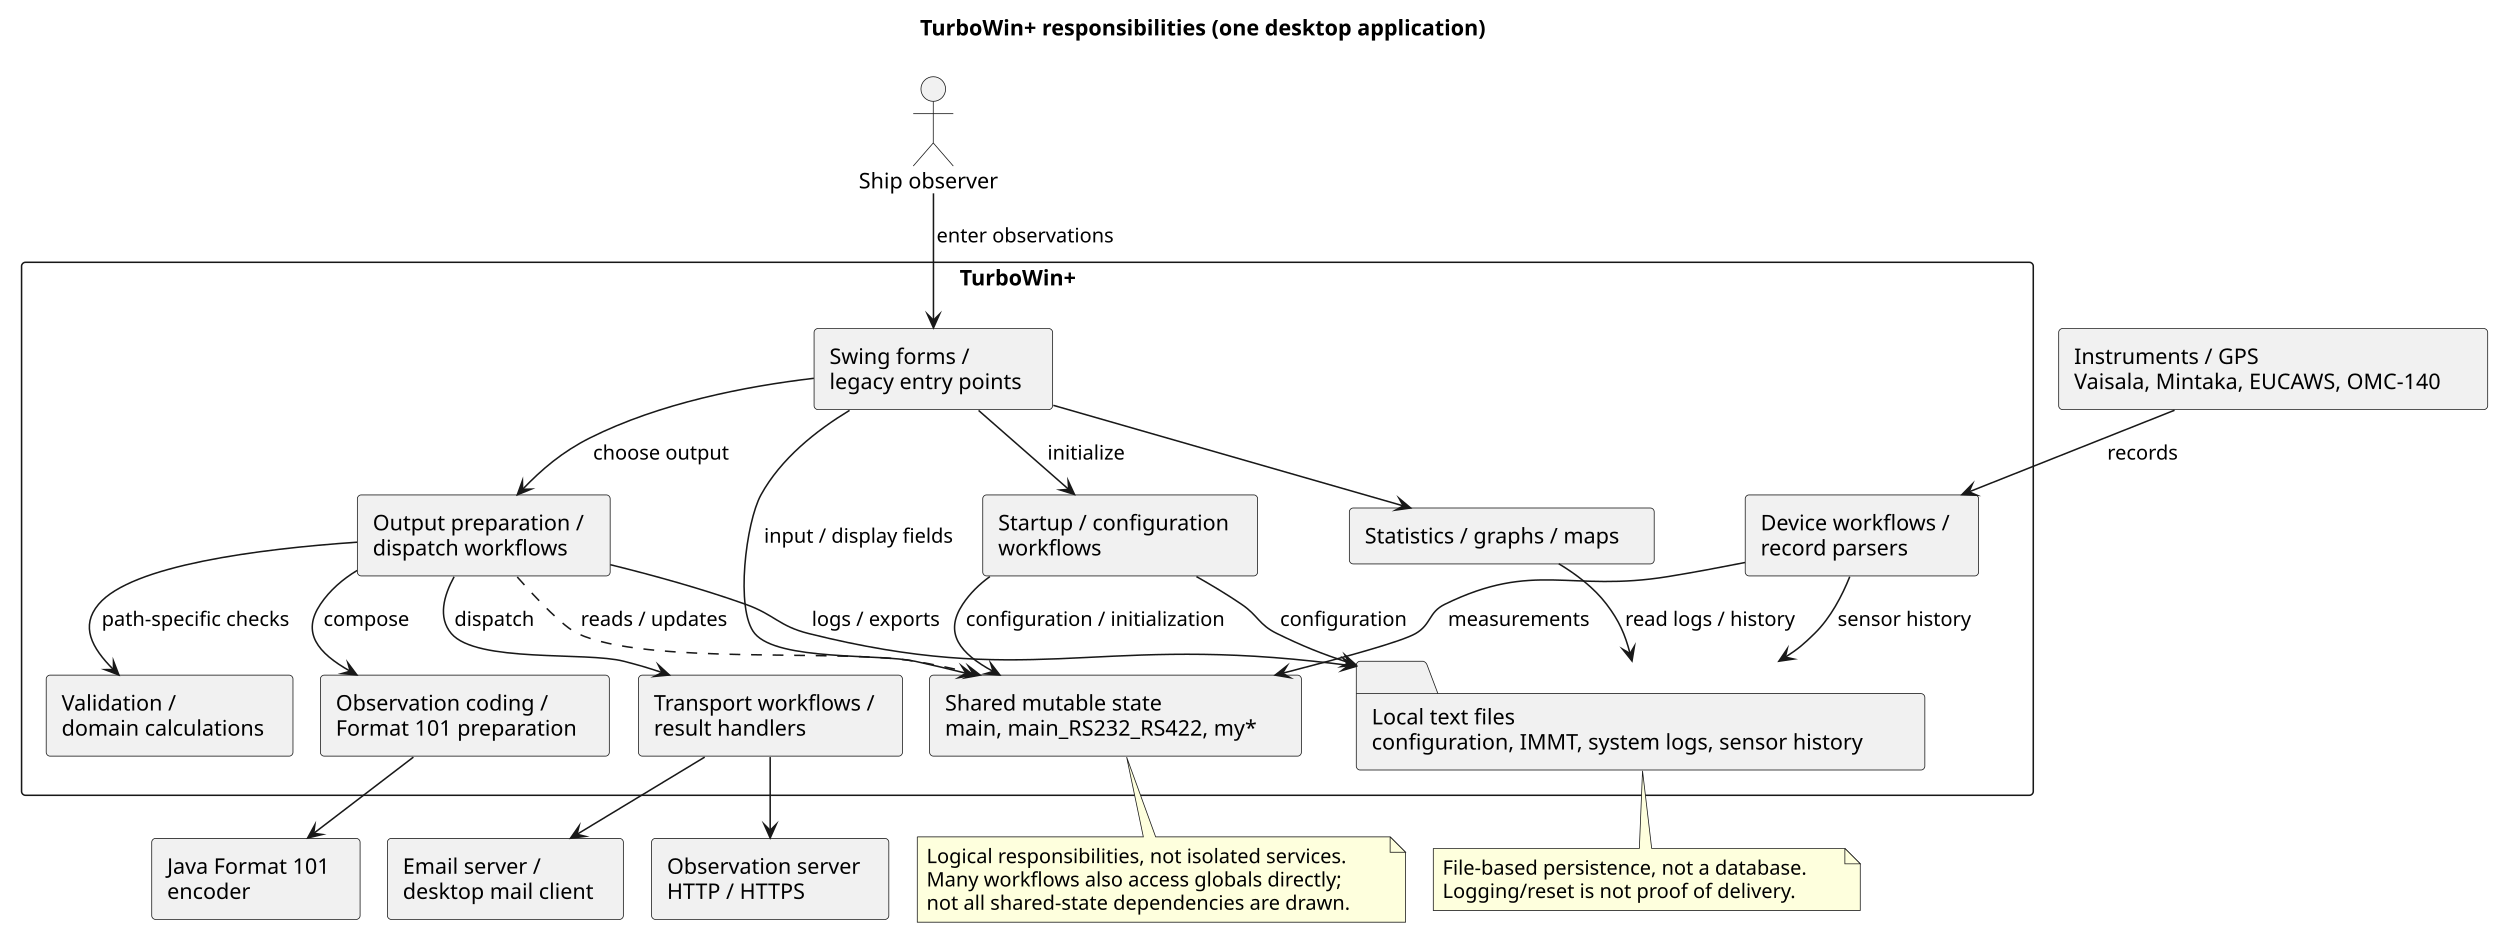
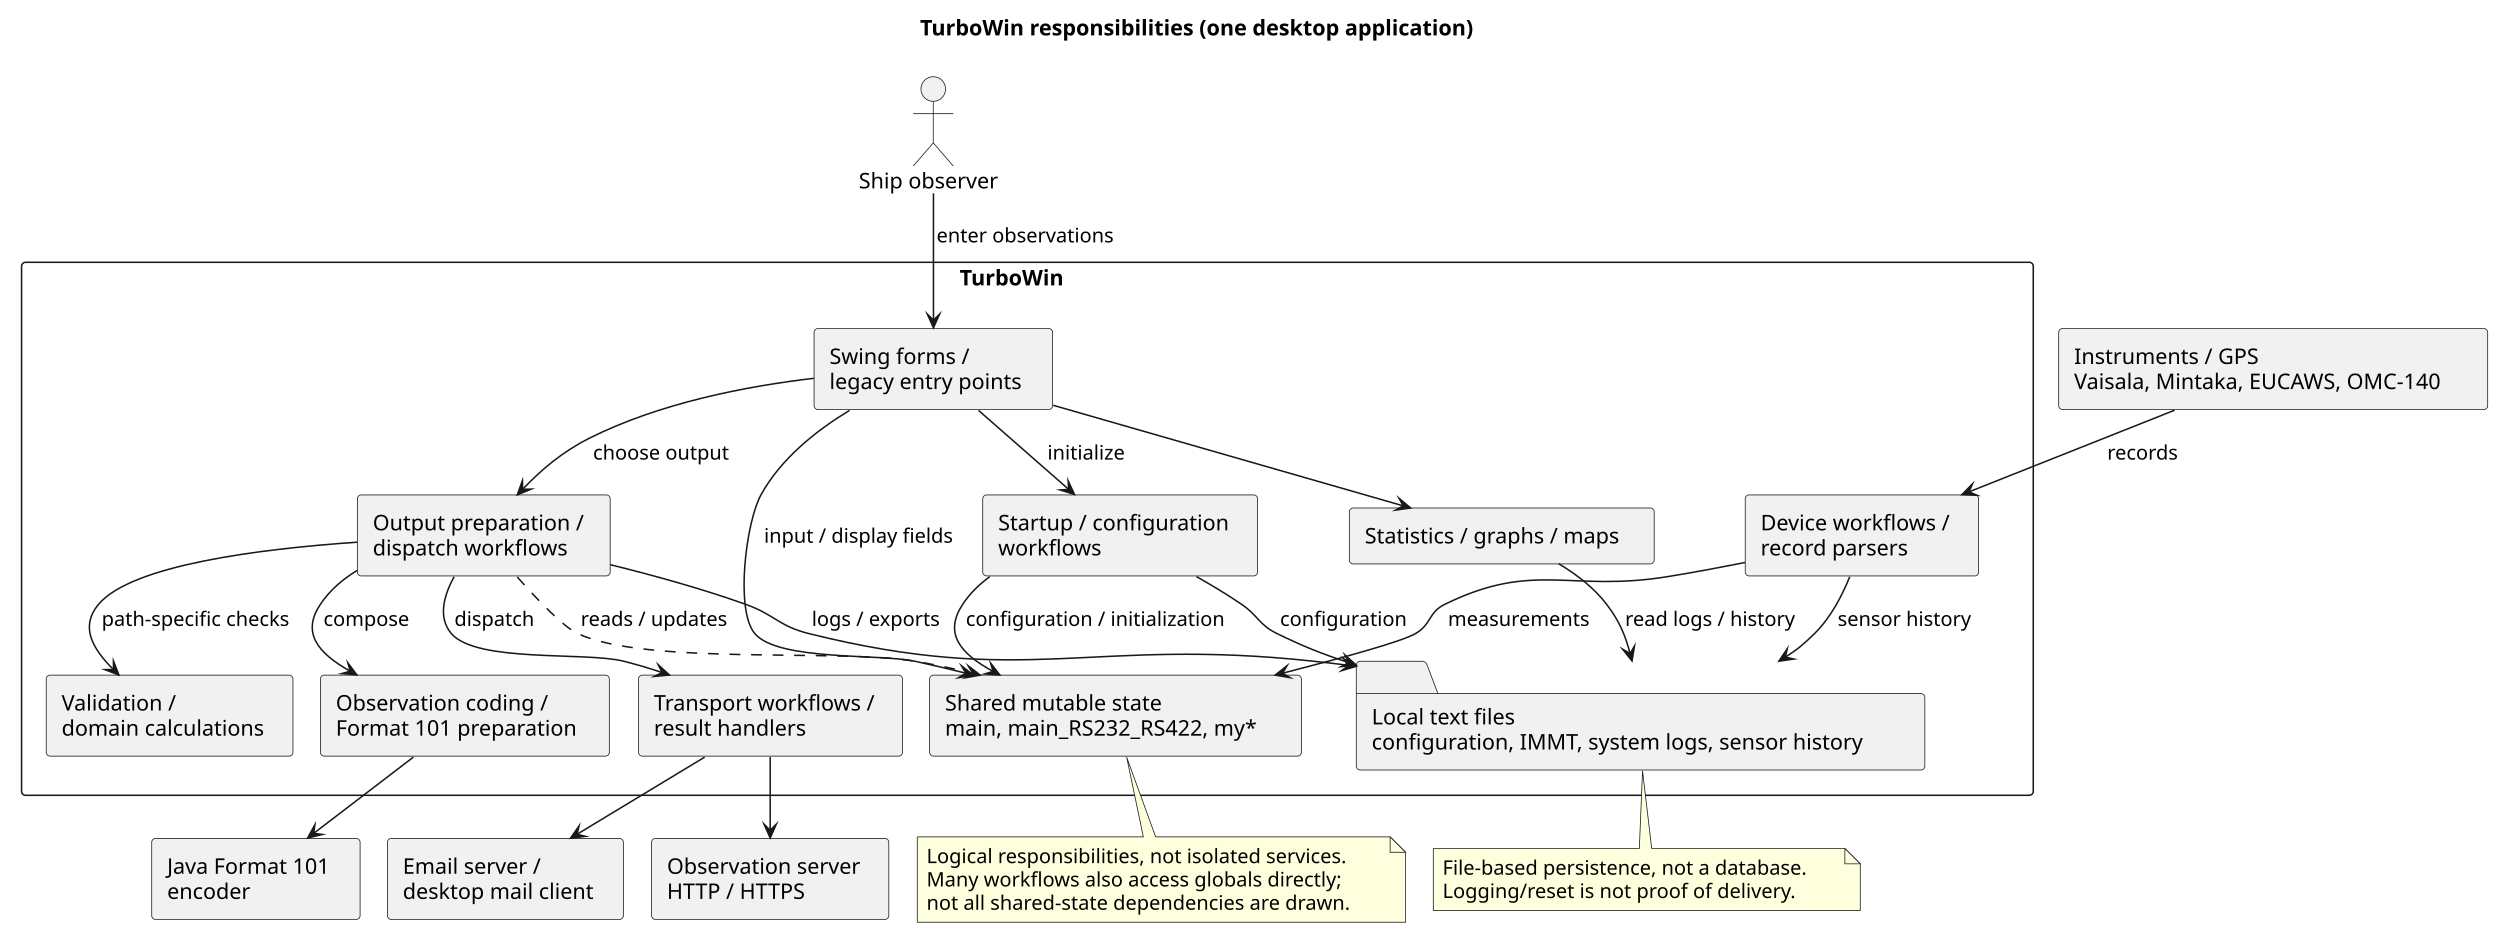
<svg xmlns="http://www.w3.org/2000/svg" version="1.1" data-diagram-type="DESCRIPTION" style="width:1623px;height:614px;background:#FFFFFF;" width="1623px" height="614px" viewBox="0 0 1623 614" zoomAndPan="magnify" preserveAspectRatio="none" contentStyleType="text/css">
  <defs />
  <g font-family="sans-serif" lengthAdjust="spacing">
    <g class="title" data-source-line="4">
-       <text x="597.259" y="22.995" fill="#000" font-size="14" textLength="421.982" font-weight="700">TurboWin+ responsibilities (one desktop application)</text>
+       <text x="597.259" y="22.995" fill="#000" font-size="14" textLength="421.982" font-weight="700">TurboWin responsibilities (one desktop application)</text>
    </g>
    <g class="cluster" data-qualified-name="TurboWin" id="ent0006" data-source-line="12">
      <rect x="14" y="170.297" width="1306" height="346" fill="none" style="stroke:#181818;stroke-width:1;" rx="2.5" ry="2.5" />
-       <text x="623" y="185.292" fill="#000" font-size="14" textLength="87.999" font-weight="700">TurboWin+</text>
+       <text x="623" y="185.292" fill="#000" font-size="14" textLength="87.999" font-weight="700">TurboWin</text>
    </g>
    <g class="entity" data-qualified-name="Observer" id="ent0001" data-source-line="6">
      <ellipse cx="605.878" cy="57.797" rx="8" ry="8" fill="#F1F1F1" style="stroke:#181818;stroke-width:0.5;" />
      <path d="M605.878,65.797 L605.878,92.797 M592.878,73.797 L618.878,73.797 M605.878,92.797 L592.878,107.797 M605.878,92.797 L618.878,107.797" style="stroke:#181818;stroke-width:0.5;" fill="none" />
      <text x="557.5" y="122.292" fill="#000" font-size="14" textLength="96.756">Ship observer</text>
    </g>
    <g class="entity" data-qualified-name="Sensors" id="ent0002" data-source-line="7">
      <rect x="1336.5" y="213.297" width="278.508" height="52.594" fill="#F1F1F1" style="stroke:#181818;stroke-width:0.5;" rx="2.5" ry="2.5" />
      <text x="1346.5" y="236.292" fill="#000" font-size="14" textLength="126.116">Instruments / GPS</text>
      <text x="1346.5" y="252.589" fill="#000" font-size="14" textLength="258.508">Vaisala, Mintaka, EUCAWS, OMC-140</text>
    </g>
    <g class="entity" data-qualified-name="Email" id="ent0003" data-source-line="8">
      <rect x="251.5" y="544.297" width="153.191" height="52.594" fill="#F1F1F1" style="stroke:#181818;stroke-width:0.5;" rx="2.5" ry="2.5" />
      <text x="261.5" y="567.292" fill="#000" font-size="14" textLength="96.776">Email server /</text>
      <text x="261.5" y="583.589" fill="#000" font-size="14" textLength="133.191">desktop mail client</text>
    </g>
    <g class="entity" data-qualified-name="HTTP" id="ent0004" data-source-line="9">
      <rect x="423" y="544.297" width="154.019" height="52.594" fill="#F1F1F1" style="stroke:#181818;stroke-width:0.5;" rx="2.5" ry="2.5" />
      <text x="433" y="567.292" fill="#000" font-size="14" textLength="134.019">Observation server</text>
      <text x="433" y="583.589" fill="#000" font-size="14" textLength="94.65">HTTP / HTTPS</text>
    </g>
    <g class="entity" data-qualified-name="Format101" id="ent0005" data-source-line="10">
      <rect x="98.5" y="544.297" width="135.274" height="52.594" fill="#F1F1F1" style="stroke:#181818;stroke-width:0.5;" rx="2.5" ry="2.5" />
      <text x="108.5" y="567.292" fill="#000" font-size="14" textLength="115.274">Java Format 101</text>
      <text x="108.5" y="583.589" fill="#000" font-size="14" textLength="57.005">encoder</text>
    </g>
    <g class="entity" data-qualified-name="GMN36" id="ent0037" data-source-line="46">
      <path d="M595.5,543.297 L595.5,598.695 A0,0 0 0 0 595.5,598.695 L912.472,598.695 A0,0 0 0 0 912.472,598.695 L912.472,553.297 L902.472,543.297 L750.251,543.297 L731.416,491.505 L742.251,543.297 L595.5,543.297 A0,0 0 0 0 595.5,543.297" style="stroke:#181818;stroke-width:0.5;" fill="#FEFFDD" />
      <path d="M902.472,543.297 L902.472,553.297 L912.472,553.297 L902.472,543.297" style="stroke:#181818;stroke-width:0.5;" fill="#FEFFDD" />
      <text x="601.5" y="560.364" fill="#000" font-size="13" textLength="293.985">Logical responsibilities, not isolated services.</text>
      <text x="601.5" y="575.497" fill="#000" font-size="13" textLength="290.45">Many workflows also access globals directly;</text>
      <text x="601.5" y="590.629" fill="#000" font-size="13" textLength="295.972">not all shared-state dependencies are drawn.</text>
    </g>
    <g class="entity" data-qualified-name="GMN39" id="ent0040" data-source-line="52">
      <path d="M930.5,550.797 L930.5,591.063 A0,0 0 0 0 930.5,591.063 L1207.685,591.063 A0,0 0 0 0 1207.685,591.063 L1207.685,560.797 L1197.685,550.797 L1072.268,550.797 L1066.332,500.427 L1064.268,550.797 L930.5,550.797 A0,0 0 0 0 930.5,550.797" style="stroke:#181818;stroke-width:0.5;" fill="#FEFFDD" />
      <path d="M1197.685,550.797 L1197.685,560.797 L1207.685,560.797 L1197.685,550.797" style="stroke:#181818;stroke-width:0.5;" fill="#FEFFDD" />
      <text x="936.5" y="567.864" fill="#000" font-size="13" textLength="256.185">File-based persistence, not a database.</text>
      <text x="936.5" y="582.997" fill="#000" font-size="13" textLength="244.677">Logging/reset is not proof of delivery.</text>
    </g>
    <g class="entity" data-qualified-name="TurboWin.UI" id="ent0007" data-source-line="13">
      <rect x="528.5" y="213.297" width="154.866" height="52.594" fill="#F1F1F1" style="stroke:#181818;stroke-width:0.5;" rx="2.5" ry="2.5" />
      <text x="538.5" y="236.292" fill="#000" font-size="14" textLength="95.785">Swing forms /</text>
      <text x="538.5" y="252.589" fill="#000" font-size="14" textLength="134.866">legacy entry points</text>
    </g>
    <g class="entity" data-qualified-name="TurboWin.Startup" id="ent0008" data-source-line="14">
      <rect x="638" y="321.297" width="178.443" height="52.594" fill="#F1F1F1" style="stroke:#181818;stroke-width:0.5;" rx="2.5" ry="2.5" />
      <text x="648" y="344.292" fill="#000" font-size="14" textLength="158.443">Startup / configuration</text>
      <text x="648" y="360.589" fill="#000" font-size="14" textLength="70.007">workflows</text>
    </g>
    <g class="entity" data-qualified-name="TurboWin.Acquisition" id="ent0009" data-source-line="15">
      <rect x="1133" y="321.297" width="151.503" height="52.594" fill="#F1F1F1" style="stroke:#181818;stroke-width:0.5;" rx="2.5" ry="2.5" />
      <text x="1143" y="344.292" fill="#000" font-size="14" textLength="131.503">Device workflows /</text>
      <text x="1143" y="360.589" fill="#000" font-size="14" textLength="101.903">record parsers</text>
    </g>
    <g class="entity" data-qualified-name="TurboWin.State" id="ent0010" data-source-line="16">
      <rect x="603.5" y="438.297" width="241.354" height="52.594" fill="#F1F1F1" style="stroke:#181818;stroke-width:0.5;" rx="2.5" ry="2.5" />
      <text x="613.5" y="461.292" fill="#000" font-size="14" textLength="151.929">Shared mutable state</text>
      <text x="613.5" y="477.589" fill="#000" font-size="14" textLength="221.354">main, main_RS232_RS422, my*</text>
    </g>
    <g class="entity" data-qualified-name="TurboWin.Output" id="ent0011" data-source-line="17">
      <rect x="232" y="321.297" width="164.122" height="52.594" fill="#F1F1F1" style="stroke:#181818;stroke-width:0.5;" rx="2.5" ry="2.5" />
      <text x="242" y="344.292" fill="#000" font-size="14" textLength="144.122">Output preparation /</text>
      <text x="242" y="360.589" fill="#000" font-size="14" textLength="134.053">dispatch workflows</text>
    </g>
    <g class="entity" data-qualified-name="TurboWin.Validation" id="ent0012" data-source-line="18">
      <rect x="30" y="438.297" width="160.198" height="52.594" fill="#F1F1F1" style="stroke:#181818;stroke-width:0.5;" rx="2.5" ry="2.5" />
      <text x="40" y="461.292" fill="#000" font-size="14" textLength="79.386">Validation /</text>
      <text x="40" y="477.589" fill="#000" font-size="14" textLength="140.198">domain calculations</text>
    </g>
    <g class="entity" data-qualified-name="TurboWin.Coding" id="ent0013" data-source-line="19">
      <rect x="208" y="438.297" width="187.576" height="52.594" fill="#F1F1F1" style="stroke:#181818;stroke-width:0.5;" rx="2.5" ry="2.5" />
      <text x="218" y="461.292" fill="#000" font-size="14" textLength="145.667">Observation coding /</text>
      <text x="218" y="477.589" fill="#000" font-size="14" textLength="167.576">Format 101 preparation</text>
    </g>
    <g class="entity" data-qualified-name="TurboWin.Transport" id="ent0014" data-source-line="20">
      <rect x="414.5" y="438.297" width="171.375" height="52.594" fill="#F1F1F1" style="stroke:#181818;stroke-width:0.5;" rx="2.5" ry="2.5" />
      <text x="424.5" y="461.292" fill="#000" font-size="14" textLength="151.375">Transport workflows /</text>
      <text x="424.5" y="477.589" fill="#000" font-size="14" textLength="105.13">result handlers</text>
    </g>
    <g class="entity" data-qualified-name="TurboWin.Views" id="ent0015" data-source-line="21">
      <rect x="876" y="329.797" width="197.905" height="36.297" fill="#F1F1F1" style="stroke:#181818;stroke-width:0.5;" rx="2.5" ry="2.5" />
      <text x="886" y="352.792" fill="#000" font-size="14" textLength="177.905">Statistics / graphs / maps</text>
    </g>
    <g class="entity" data-qualified-name="TurboWin.Files" id="ent0016" data-source-line="22">
      <path d="M883,429.297 L924,429.297 A3.75,3.75 0 0 1 926.5,431.797 L933.5,450.297 L1247.104,450.297 A2.5,2.5 0 0 1 1249.604,452.797 L1249.604,497.391 A2.5,2.5 0 0 1 1247.104,499.891 L883,499.891 A2.5,2.5 0 0 1 880.5,497.391 L880.5,431.797 A2.5,2.5 0 0 1 883,429.297" style="stroke:#181818;stroke-width:0.5;" fill="#F1F1F1" />
      <line x1="880.5" y1="450.297" x2="933.5" y2="450.297" style="stroke:#181818;stroke-width:0.5;" />
      <text x="890.5" y="470.292" fill="#000" font-size="14" textLength="101.924">Local text files</text>
      <text x="890.5" y="486.589" fill="#000" font-size="14" textLength="339.104">configuration, IMMT, system logs, sensor history</text>
    </g>
    <g class="link" data-entity-1="ent0001" data-entity-2="ent0007" id="lnk17" data-link-type="dependency">
      <polygon points="606,212.871,610,203.871,606,207.871,602,203.871,606,212.871" fill="#181818" style="stroke:#181818;stroke-width:1;stroke-linejoin:miter;stroke-miterlimit:10;" />
      <path d="M606,125.499 C606,152.657 606,183.788 606,207.871" style="stroke:#181818;stroke-width:1;" fill="none" />
      <text x="608" y="157.364" fill="#000" font-size="13" textLength="122.465">enter observations</text>
    </g>
    <g class="link" data-entity-1="ent0002" data-entity-2="ent0009" id="lnk18" data-link-type="dependency">
      <polygon points="1273.661,321.126,1283.501,321.523,1278.308,319.281,1280.549,314.088,1273.661,321.126" fill="#181818" style="stroke:#181818;stroke-width:1;stroke-linejoin:miter;stroke-miterlimit:10;" />
      <path d="M1411.707,266.321 C1369.89,282.923 1320.198,302.651 1278.308,319.281" style="stroke:#181818;stroke-width:1;" fill="none" />
      <text x="1368" y="298.364" fill="#000" font-size="13" textLength="48.813">records</text>
    </g>
    <g class="link" data-entity-1="ent0007" data-entity-2="ent0008" id="lnk19" data-link-type="dependency">
      <polygon points="697.56,321.006,693.426,312.067,693.799,317.711,688.154,318.084,697.56,321.006" fill="#181818" style="stroke:#181818;stroke-width:1;stroke-linejoin:miter;stroke-miterlimit:10;" />
      <path d="M635.291,266.457 C654.175,283 674.885,301.142 693.799,317.711" style="stroke:#181818;stroke-width:1;" fill="none" />
      <text x="680" y="298.364" fill="#000" font-size="13" textLength="54.184">initialize</text>
    </g>
    <g class="link" data-entity-1="ent0008" data-entity-2="ent0010" id="lnk20" data-link-type="dependency">
      <polygon points="649.105,438.234,643.09,430.434,644.706,435.856,639.285,437.472,649.105,438.234" fill="#181818" style="stroke:#181818;stroke-width:1;stroke-linejoin:miter;stroke-miterlimit:10;" />
      <path d="M642.61,374.343 C635.747,379.306 629.669,385.229 625,392.297 C612.612,411.048 623.058,424.151 644.706,435.856" style="stroke:#181818;stroke-width:1;" fill="none" />
      <text x="627" y="406.364" fill="#000" font-size="13" textLength="177.931">configuration / initialization</text>
    </g>
    <g class="link" data-entity-1="ent0007" data-entity-2="ent0010" id="lnk21" data-link-type="dependency">
      <polygon points="631.921,438.288,624.173,432.208,627.073,437.065,622.216,439.965,631.921,438.288" fill="#181818" style="stroke:#181818;stroke-width:1;stroke-linejoin:miter;stroke-miterlimit:10;" />
      <path d="M551.51,266.414 C529.748,279.602 506.846,297.891 494,321.297 C484.368,338.847 477.107,395.981 490,411.297 C505.105,429.24 571.087,424.284 594,429.297 C606.318,431.992 614.376,433.862 627.073,437.065" style="stroke:#181818;stroke-width:1;" fill="none" />
      <text x="496" y="352.364" fill="#000" font-size="13" textLength="131.2">input / display fields</text>
    </g>
    <g class="link" data-entity-1="ent0009" data-entity-2="ent0010" id="lnk22" data-link-type="dependency">
      <polygon points="827.817,438.293,837.529,439.929,832.66,437.049,835.54,432.181,827.817,438.293" fill="#181818" style="stroke:#181818;stroke-width:1;stroke-linejoin:miter;stroke-miterlimit:10;" />
      <path d="M1132.88,365.174 C1116.47,368.432 1099.19,371.658 1083,374.297 C1018.907,384.745 996.348,363.791 938,392.297 C927.27,397.539 929.339,405.32 919,411.297 C910.236,416.364 874.53,426.302 832.66,437.049" style="stroke:#181818;stroke-width:1;" fill="none" />
      <text x="940" y="406.364" fill="#000" font-size="13" textLength="97.754">measurements</text>
    </g>
    <g class="link" data-entity-1="ent0009" data-entity-2="ent0016" id="lnk23" data-link-type="dependency">
      <polygon points="1154.829,429.264,1164.575,427.845,1159.058,426.596,1160.307,421.079,1154.829,429.264" fill="#181818" style="stroke:#181818;stroke-width:1;stroke-linejoin:miter;stroke-miterlimit:10;" />
      <path d="M1200.861,374.383 C1195.87,386.784 1188.408,401.151 1178,411.297 C1171.107,418.016 1167.425,421.318 1159.058,426.596" style="stroke:#181818;stroke-width:1;" fill="none" />
      <text x="1193" y="406.364" fill="#000" font-size="13" textLength="91.927">sensor history</text>
    </g>
    <g class="link" data-entity-1="ent0007" data-entity-2="ent0011" id="lnk24" data-link-type="dependency">
      <polygon points="335.824,321.241,344.942,317.52,339.287,317.635,339.172,311.979,335.824,321.241" fill="#181818" style="stroke:#181818;stroke-width:1;stroke-linejoin:miter;stroke-miterlimit:10;" />
      <path d="M528.358,245.589 C483.894,250.812 428.144,261.687 383,284.297 C365.08,293.272 351.795,304.61 339.287,317.635" style="stroke:#181818;stroke-width:1;" fill="none" />
      <text x="385" y="298.364" fill="#000" font-size="13" textLength="93.076">choose output</text>
    </g>
    <g class="link" data-entity-1="ent0011" data-entity-2="ent0010" id="lnk25" data-link-type="dependency">
      <polygon points="636.356,438.279,628.564,432.255,631.499,437.091,626.663,440.026,636.356,438.279" fill="#181818" style="stroke:#181818;stroke-width:1;stroke-linejoin:miter;stroke-miterlimit:10;" />
      <path d="M335.794,374.566 C349.282,389.797 365.739,406.94 375,411.297 C419.184,432.086 545.879,421.002 594,429.297 C607.807,431.677 617.426,433.648 631.499,437.091" style="stroke:#181818;stroke-width:1;stroke-dasharray:7,7;" fill="none" />
      <text x="377" y="406.364" fill="#000" font-size="13" textLength="101.556">reads / updates</text>
    </g>
    <g class="link" data-entity-1="ent0011" data-entity-2="ent0012" id="lnk26" data-link-type="dependency">
      <polygon points="77.2,438.22,73.643,429.036,73.656,434.693,67.999,434.707,77.2,438.22" fill="#181818" style="stroke:#181818;stroke-width:1;stroke-linejoin:miter;stroke-miterlimit:10;" />
      <path d="M231.848,351.988 C167.442,356.422 85.267,367.01 64,392.297 C52.029,406.53 59.442,420.546 73.656,434.693" style="stroke:#181818;stroke-width:1;" fill="none" />
      <text x="66" y="406.364" fill="#000" font-size="13" textLength="132.33">path-specific checks</text>
    </g>
    <g class="link" data-entity-1="ent0011" data-entity-2="ent0013" id="lnk27" data-link-type="dependency">
      <polygon points="231.708,438.178,225.809,430.291,227.345,435.735,221.901,437.272,231.708,438.178" fill="#181818" style="stroke:#181818;stroke-width:1;stroke-linejoin:miter;stroke-miterlimit:10;" />
      <path d="M231.845,370.331 C222.461,376.02 214.093,383.21 208,392.297 C195.667,410.689 206.107,423.846 227.345,435.735" style="stroke:#181818;stroke-width:1;" fill="none" />
      <text x="210" y="406.364" fill="#000" font-size="13" textLength="58.741">compose</text>
    </g>
    <g class="link" data-entity-1="ent0011" data-entity-2="ent0014" id="lnk28" data-link-type="dependency">
      <polygon points="434.582,438.22,427.329,431.556,429.843,436.624,424.776,439.138,434.582,438.22" fill="#181818" style="stroke:#181818;stroke-width:1;stroke-linejoin:miter;stroke-miterlimit:10;" />
      <path d="M294.804,374.429 C288.082,386.695 284.165,400.929 293,411.297 C309.35,430.484 380.6,422.966 405,429.297 C414.681,431.809 420.022,433.316 429.843,436.624" style="stroke:#181818;stroke-width:1;" fill="none" />
      <text x="295" y="406.364" fill="#000" font-size="13" textLength="55.339">dispatch</text>
    </g>
    <g class="link" data-entity-1="ent0011" data-entity-2="ent0016" id="lnk29" data-link-type="dependency">
      <polygon points="880.449,432.565,872.033,427.449,875.49,431.927,871.012,435.384,880.449,432.565" fill="#181818" style="stroke:#181818;stroke-width:1;stroke-linejoin:miter;stroke-miterlimit:10;" />
      <path d="M396.196,366.604 C424.372,373.555 455.876,382.278 484,392.297 C502.919,399.037 505.513,406.437 525,411.297 C666.659,446.623 707.855,413.549 853,429.297 C861.99,430.272 866.22,430.734 875.49,431.927" style="stroke:#181818;stroke-width:1;" fill="none" />
      <text x="527" y="406.364" fill="#000" font-size="13" textLength="88.347">logs / exports</text>
    </g>
    <g class="link" data-entity-1="ent0008" data-entity-2="ent0016" id="lnk30" data-link-type="dependency">
      <polygon points="880.414,431.705,873.078,425.134,875.656,430.169,870.621,432.747,880.414,431.705" fill="#181818" style="stroke:#181818;stroke-width:1;stroke-linejoin:miter;stroke-miterlimit:10;" />
      <path d="M776.736,374.326 C786.635,379.92 796.806,386.049 806,392.297 C816.966,399.749 817.088,405.474 829,411.297 C845.215,419.223 857.883,424.432 875.656,430.169" style="stroke:#181818;stroke-width:1;" fill="none" />
      <text x="831" y="406.364" fill="#000" font-size="13" textLength="86.233">configuration</text>
    </g>
    <g class="link" data-entity-1="ent0007" data-entity-2="ent0015" id="lnk31" data-link-type="dependency">
      <polygon points="915.79,329.788,908.244,323.459,910.984,328.408,906.036,331.148,915.79,329.788" fill="#181818" style="stroke:#181818;stroke-width:1;stroke-linejoin:miter;stroke-miterlimit:10;" />
      <path d="M683.805,263.147 C753.053,283.04 848.049,310.329 910.984,328.408" style="stroke:#181818;stroke-width:1;" fill="none" />
    </g>
    <g class="link" data-entity-1="ent0015" data-entity-2="ent0016" id="lnk32" data-link-type="dependency">
      <polygon points="1059.495,429.117,1061.101,419.4,1058.236,424.278,1053.358,421.414,1059.495,429.117" fill="#181818" style="stroke:#181818;stroke-width:1;stroke-linejoin:miter;stroke-miterlimit:10;" />
      <path d="M1011.942,365.983 C1023.259,372.793 1034.857,381.587 1043,392.297 C1051.097,402.945 1054.981,411.761 1058.236,424.278" style="stroke:#181818;stroke-width:1;" fill="none" />
      <text x="1055" y="406.364" fill="#000" font-size="13" textLength="117.641">read logs / history</text>
    </g>
    <g class="link" data-entity-1="ent0014" data-entity-2="ent0003" id="lnk33" data-link-type="dependency">
      <polygon points="370.326,544.205,380.097,542.971,374.604,541.618,375.957,536.125,370.326,544.205" fill="#181818" style="stroke:#181818;stroke-width:1;stroke-linejoin:miter;stroke-miterlimit:10;" />
      <path d="M457.483,491.505 C430.922,507.565 401.129,525.579 374.604,541.618" style="stroke:#181818;stroke-width:1;" fill="none" />
    </g>
    <g class="link" data-entity-1="ent0014" data-entity-2="ent0004" id="lnk34" data-link-type="dependency">
      <polygon points="500,544.024,504,535.024,500,539.024,496,535.024,500,544.024" fill="#181818" style="stroke:#181818;stroke-width:1;stroke-linejoin:miter;stroke-miterlimit:10;" />
      <path d="M500,491.505 C500,507.505 500,523.012 500,539.024" style="stroke:#181818;stroke-width:1;" fill="none" />
    </g>
    <g class="link" data-entity-1="ent0013" data-entity-2="ent0005" id="lnk35" data-link-type="dependency">
      <polygon points="199.703,544.024,209.282,541.735,203.674,540.987,204.422,535.38,199.703,544.024" fill="#181818" style="stroke:#181818;stroke-width:1;stroke-linejoin:miter;stroke-miterlimit:10;" />
      <path d="M268.382,491.505 C247.459,507.505 224.614,524.975 203.674,540.987" style="stroke:#181818;stroke-width:1;" fill="none" />
    </g>
  </g>
</svg>
